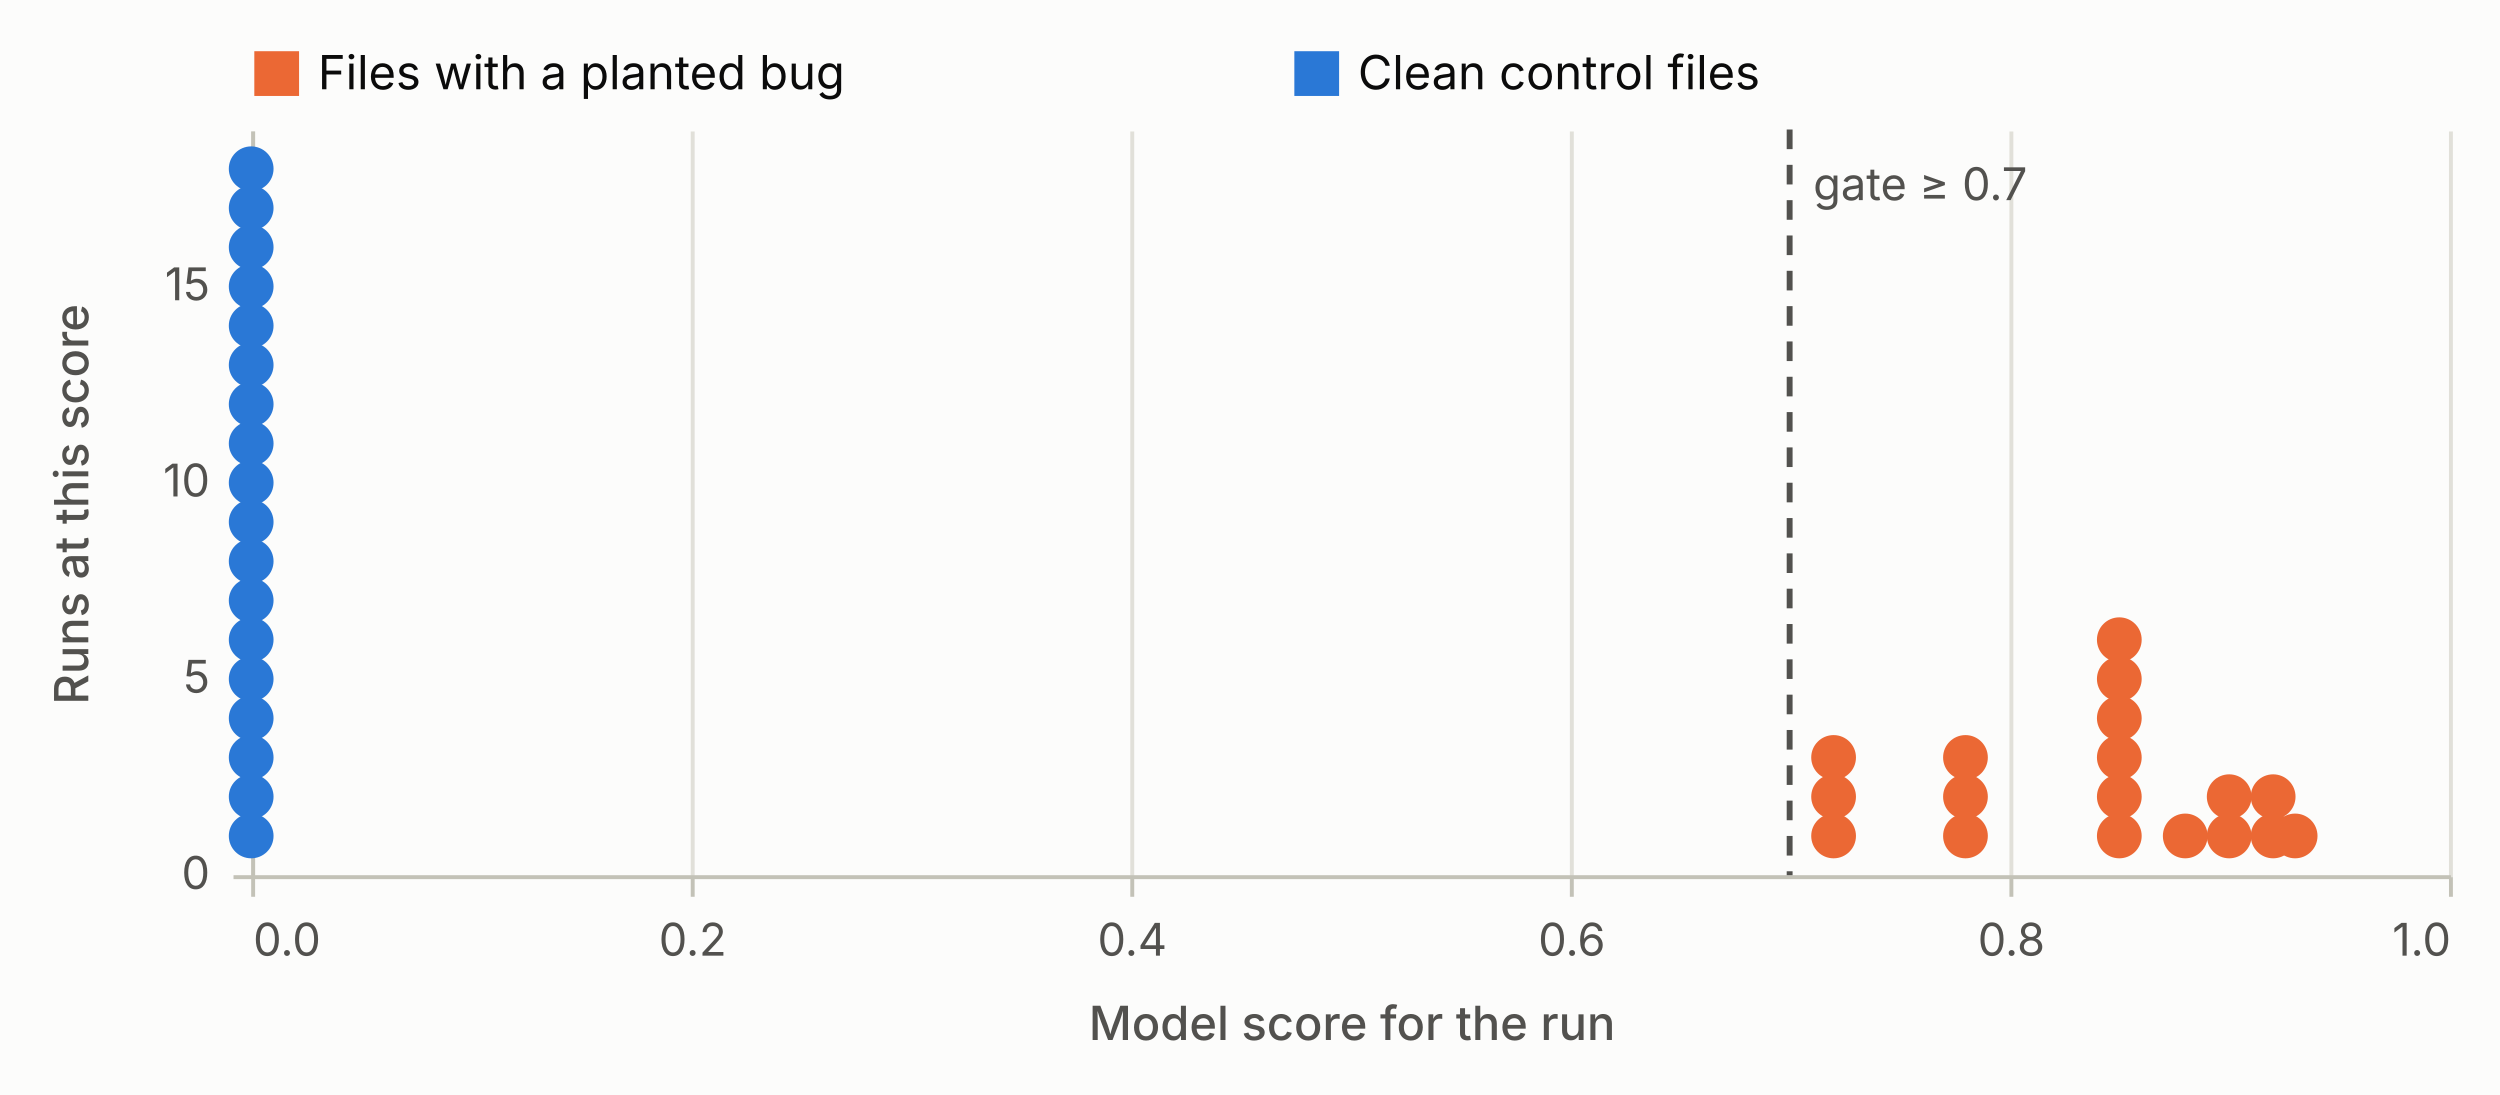
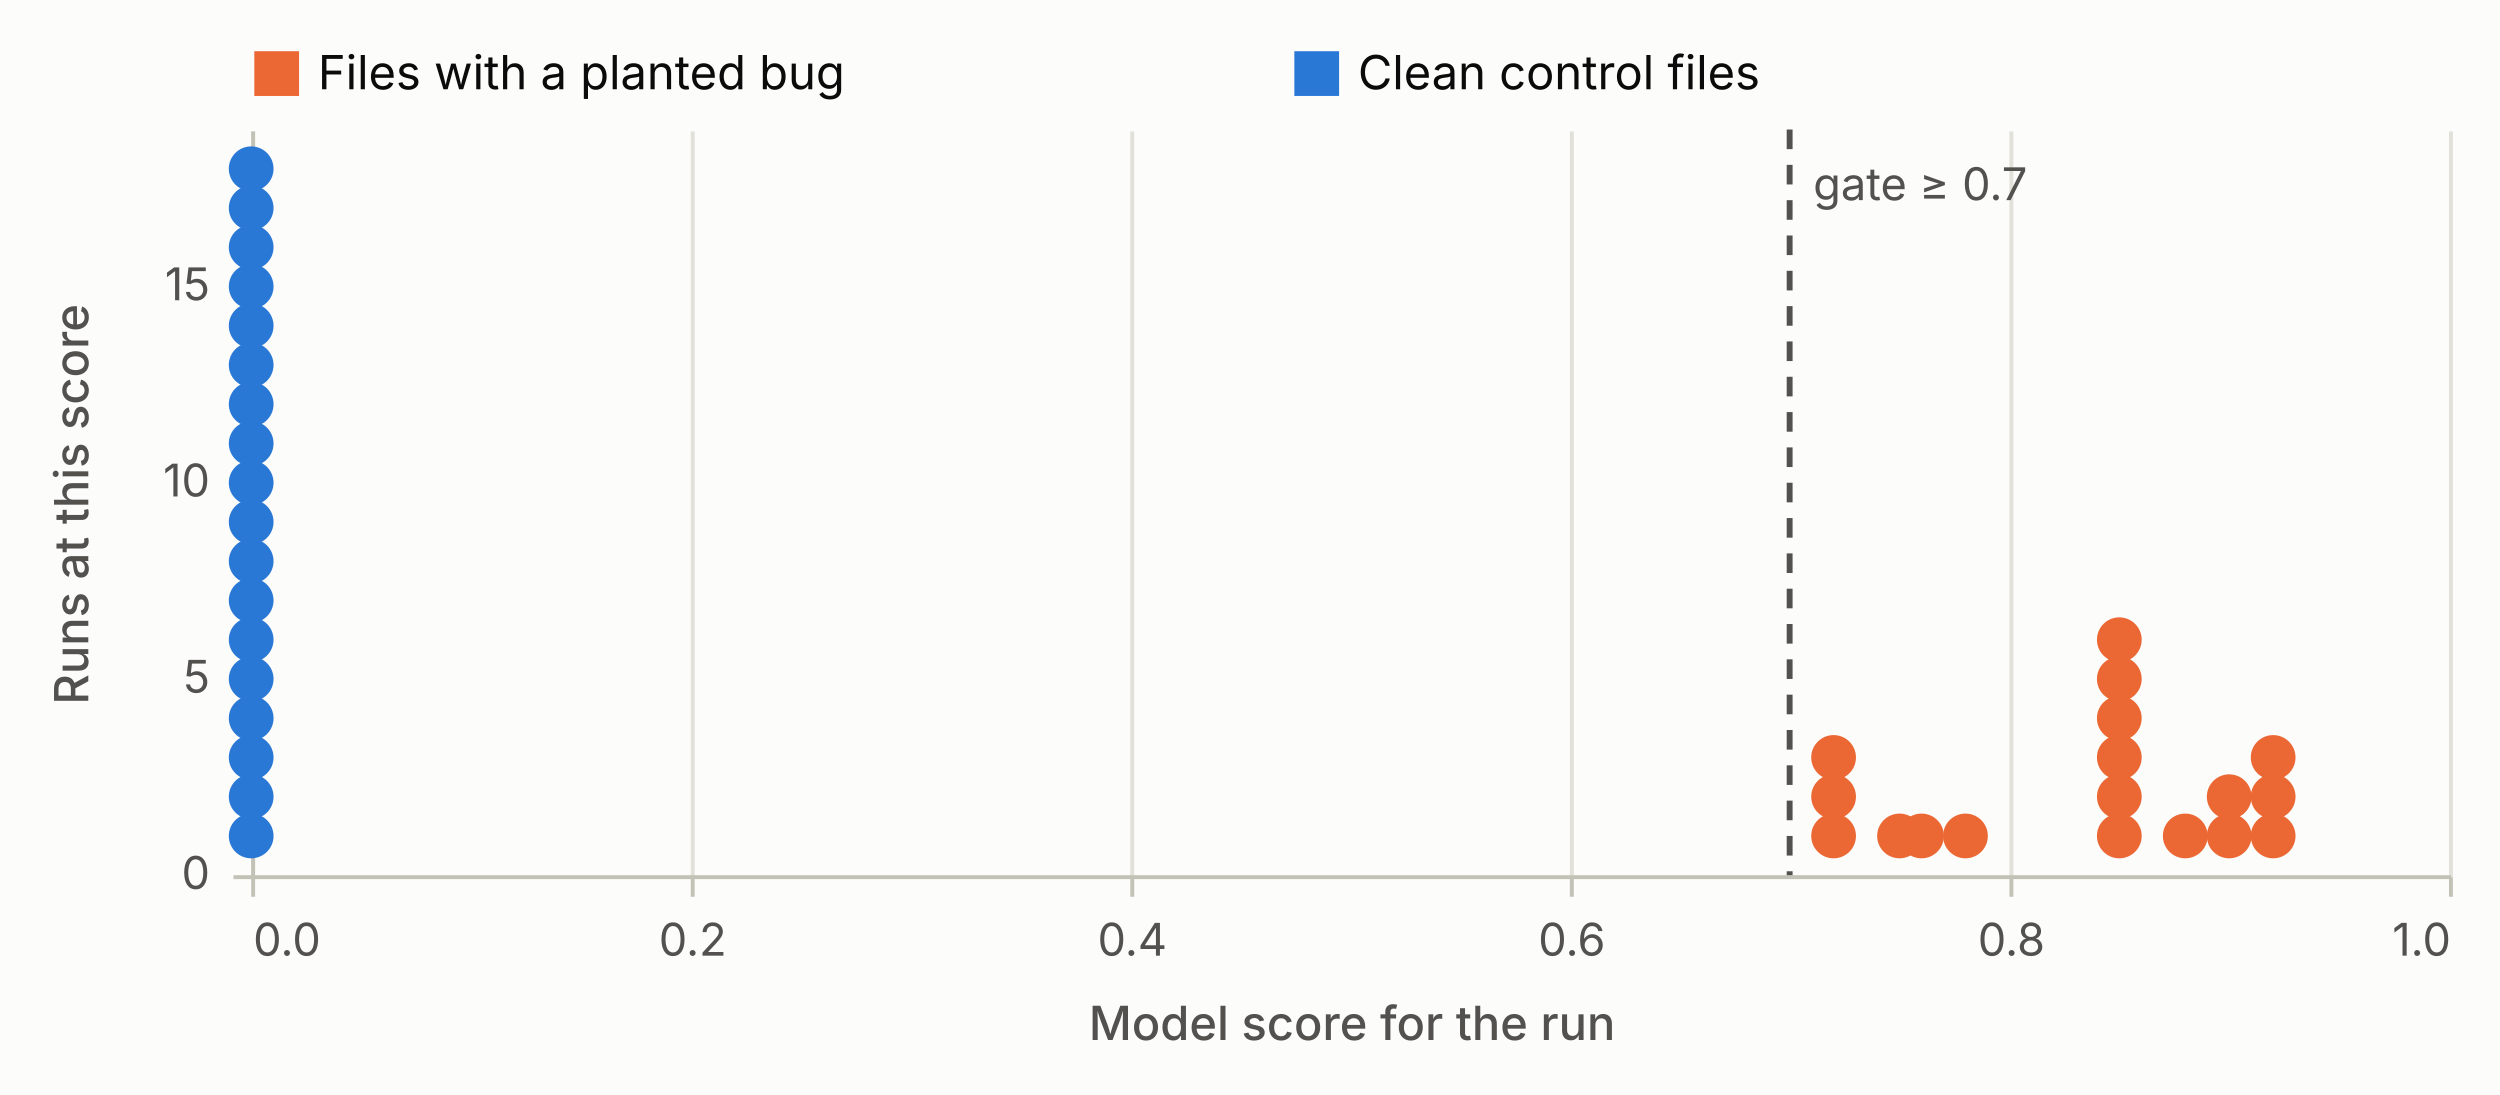
<svg xmlns="http://www.w3.org/2000/svg" style="background:#fcfcfb" version="1.1" class="marks" width="637" height="279" viewBox="0 0 637 279">
  <rect width="637" height="279" fill="#fcfcfb" />
  <g fill="none" stroke-miterlimit="4" transform="translate(64,33)">
    <g class="mark-group role-frame root" role="graphics-object" aria-roledescription="group mark container">
      <g transform="translate(0,0)">
        <path class="background" aria-hidden="true" d="M0,0h560v190h-560Z" />
        <g>
          <g class="mark-group role-axis" aria-hidden="true">
            <g transform="translate(0.5,190.5)">
              <path class="background" aria-hidden="true" d="M0,0h0v0h0Z" pointer-events="none" />
              <g>
                <g class="mark-rule role-axis-grid" pointer-events="none">
                  <line transform="translate(0,-190)" x2="0" y2="190" stroke="#e1e0d9" stroke-width="1" opacity="1" />
                  <line transform="translate(112,-190)" x2="0" y2="190" stroke="#e1e0d9" stroke-width="1" opacity="1" />
                  <line transform="translate(224,-190)" x2="0" y2="190" stroke="#e1e0d9" stroke-width="1" opacity="1" />
                  <line transform="translate(336,-190)" x2="0" y2="190" stroke="#e1e0d9" stroke-width="1" opacity="1" />
                  <line transform="translate(448,-190)" x2="0" y2="190" stroke="#e1e0d9" stroke-width="1" opacity="1" />
                  <line transform="translate(560,-190)" x2="0" y2="190" stroke="#e1e0d9" stroke-width="1" opacity="1" />
                </g>
              </g>
              <path class="foreground" aria-hidden="true" d="" pointer-events="none" display="none" />
            </g>
          </g>
          <g class="mark-group role-axis" role="graphics-symbol" aria-roledescription="axis" aria-label="X-axis titled 'Model score for the run' for a linear scale with values from 0.0 to 1.0">
            <g transform="translate(0.5,190.5)">
              <path class="background" aria-hidden="true" d="M0,0h0v0h0Z" pointer-events="none" />
              <g>
                <g class="mark-rule role-axis-tick" pointer-events="none">
                  <line transform="translate(0,0)" x2="0" y2="5" stroke="#c3c2b7" stroke-width="1" opacity="1" />
                  <line transform="translate(112,0)" x2="0" y2="5" stroke="#c3c2b7" stroke-width="1" opacity="1" />
                  <line transform="translate(224,0)" x2="0" y2="5" stroke="#c3c2b7" stroke-width="1" opacity="1" />
                  <line transform="translate(336,0)" x2="0" y2="5" stroke="#c3c2b7" stroke-width="1" opacity="1" />
                  <line transform="translate(448,0)" x2="0" y2="5" stroke="#c3c2b7" stroke-width="1" opacity="1" />
                  <line transform="translate(560,0)" x2="0" y2="5" stroke="#c3c2b7" stroke-width="1" opacity="1" />
                </g>
                <g class="mark-text role-axis-label" pointer-events="none">
                  <text text-anchor="start" transform="translate(0,20)" font-family="system-ui, -apple-system, &quot;Segoe UI&quot;, sans-serif" font-size="11.5px" fill="#52514e" opacity="1">0.0</text>
                  <text text-anchor="middle" transform="translate(112,20)" font-family="system-ui, -apple-system, &quot;Segoe UI&quot;, sans-serif" font-size="11.5px" fill="#52514e" opacity="1">0.2</text>
                  <text text-anchor="middle" transform="translate(224,20)" font-family="system-ui, -apple-system, &quot;Segoe UI&quot;, sans-serif" font-size="11.5px" fill="#52514e" opacity="1">0.4</text>
                  <text text-anchor="middle" transform="translate(336,20)" font-family="system-ui, -apple-system, &quot;Segoe UI&quot;, sans-serif" font-size="11.5px" fill="#52514e" opacity="1">0.6</text>
                  <text text-anchor="middle" transform="translate(448,20)" font-family="system-ui, -apple-system, &quot;Segoe UI&quot;, sans-serif" font-size="11.5px" fill="#52514e" opacity="1">0.8</text>
                  <text text-anchor="end" transform="translate(560,20)" font-family="system-ui, -apple-system, &quot;Segoe UI&quot;, sans-serif" font-size="11.5px" fill="#52514e" opacity="1">1.0</text>
                </g>
                <g class="mark-rule role-axis-domain" pointer-events="none">
                  <line transform="translate(0,0)" x2="560" y2="0" stroke="#c3c2b7" stroke-width="1" opacity="1" />
                </g>
                <g class="mark-text role-axis-title" pointer-events="none">
                  <text text-anchor="middle" transform="translate(280,41.5)" font-family="system-ui, -apple-system, &quot;Segoe UI&quot;, sans-serif" font-size="12px" font-weight="500" fill="#52514e" opacity="1">Model score for the run</text>
                </g>
              </g>
              <path class="foreground" aria-hidden="true" d="" pointer-events="none" display="none" />
            </g>
          </g>
          <g class="mark-group role-axis" role="graphics-symbol" aria-roledescription="axis" aria-label="Y-axis titled 'Runs at this score' for a linear scale with values from 0 to 19">
            <g transform="translate(0.5,0.5)">
              <path class="background" aria-hidden="true" d="M0,0h0v0h0Z" pointer-events="none" />
              <g>
                <g class="mark-rule role-axis-tick" pointer-events="none">
                  <line transform="translate(0,190)" x2="-5" y2="0" stroke="#c3c2b7" stroke-width="1" opacity="1" />
                  <line transform="translate(0,140)" x2="-5" y2="0" stroke="#c3c2b7" stroke-width="1" opacity="1" />
                  <line transform="translate(0,90)" x2="-5" y2="0" stroke="#c3c2b7" stroke-width="1" opacity="1" />
                  <line transform="translate(0,40)" x2="-5" y2="0" stroke="#c3c2b7" stroke-width="1" opacity="1" />
                </g>
                <g class="mark-text role-axis-label" pointer-events="none">
                  <text text-anchor="end" transform="translate(-11,193)" font-family="system-ui, -apple-system, &quot;Segoe UI&quot;, sans-serif" font-size="11.5px" fill="#52514e" opacity="1">0</text>
                  <text text-anchor="end" transform="translate(-11,143)" font-family="system-ui, -apple-system, &quot;Segoe UI&quot;, sans-serif" font-size="11.5px" fill="#52514e" opacity="1">5</text>
                  <text text-anchor="end" transform="translate(-11,93)" font-family="system-ui, -apple-system, &quot;Segoe UI&quot;, sans-serif" font-size="11.5px" fill="#52514e" opacity="1">10</text>
                  <text text-anchor="end" transform="translate(-11,43)" font-family="system-ui, -apple-system, &quot;Segoe UI&quot;, sans-serif" font-size="11.5px" fill="#52514e" opacity="1">15</text>
                </g>
                <g class="mark-rule role-axis-domain" pointer-events="none">
                  <line transform="translate(0,190)" x2="0" y2="-190" stroke="#c3c2b7" stroke-width="1" opacity="1" />
                </g>
                <g class="mark-text role-axis-title" pointer-events="none">
                  <text text-anchor="middle" transform="translate(-39,95) rotate(-90) translate(0,-3)" font-family="system-ui, -apple-system, &quot;Segoe UI&quot;, sans-serif" font-size="12px" font-weight="500" fill="#52514e" opacity="1">Runs at this score</text>
                </g>
              </g>
              <path class="foreground" aria-hidden="true" d="" pointer-events="none" display="none" />
            </g>
          </g>
          <g class="mark-rule role-mark layer_0_marks" role="graphics-object" aria-roledescription="rule mark container">
            <line aria-label="threshold: 0.7" role="graphics-symbol" aria-roledescription="rule mark" transform="translate(392,0)" x2="0" y2="190" stroke="#52514e" stroke-width="1.5" stroke-dasharray="5,4" />
          </g>
          <g class="mark-text role-mark layer_1_marks" role="graphics-object" aria-roledescription="text mark container">
            <text aria-label="threshold: 0.7; label: gate ≥ 0.7" role="graphics-symbol" aria-roledescription="text mark" text-anchor="start" transform="translate(398,18)" font-family="system-ui, -apple-system, &quot;Segoe UI&quot;, sans-serif" font-size="11.5px" fill="#52514e">gate ≥ 0.7</text>
          </g>
          <g class="mark-symbol role-mark layer_2_marks" role="graphics-object" aria-roledescription="symbol mark container">
            <path aria-label="score: 0; stack: 1; group: Clean control files" role="graphics-symbol" aria-roledescription="circle" transform="translate(0,180)" d="M5.701,0A5.701,5.701,0,1,1,-5.701,0A5.701,5.701,0,1,1,5.701,0" fill="#2a78d6" stroke-width="2" opacity="1" />
            <path aria-label="score: 0; stack: 2; group: Clean control files" role="graphics-symbol" aria-roledescription="circle" transform="translate(0,170)" d="M5.701,0A5.701,5.701,0,1,1,-5.701,0A5.701,5.701,0,1,1,5.701,0" fill="#2a78d6" stroke-width="2" opacity="1" />
            <path aria-label="score: 0; stack: 3; group: Clean control files" role="graphics-symbol" aria-roledescription="circle" transform="translate(0,160)" d="M5.701,0A5.701,5.701,0,1,1,-5.701,0A5.701,5.701,0,1,1,5.701,0" fill="#2a78d6" stroke-width="2" opacity="1" />
            <path aria-label="score: 0.85; stack: 1; group: Files with a planted bug" role="graphics-symbol" aria-roledescription="circle" transform="translate(476,180)" d="M5.701,0A5.701,5.701,0,1,1,-5.701,0A5.701,5.701,0,1,1,5.701,0" fill="#eb6834" stroke-width="2" opacity="1" />
            <path aria-label="score: 0.85; stack: 2; group: Files with a planted bug" role="graphics-symbol" aria-roledescription="circle" transform="translate(476,170)" d="M5.701,0A5.701,5.701,0,1,1,-5.701,0A5.701,5.701,0,1,1,5.701,0" fill="#eb6834" stroke-width="2" opacity="1" />
            <path aria-label="score: 0.85; stack: 3; group: Files with a planted bug" role="graphics-symbol" aria-roledescription="circle" transform="translate(476,160)" d="M5.701,0A5.701,5.701,0,1,1,-5.701,0A5.701,5.701,0,1,1,5.701,0" fill="#eb6834" stroke-width="2" opacity="1" />
            <path aria-label="score: 0; stack: 4; group: Clean control files" role="graphics-symbol" aria-roledescription="circle" transform="translate(0,150)" d="M5.701,0A5.701,5.701,0,1,1,-5.701,0A5.701,5.701,0,1,1,5.701,0" fill="#2a78d6" stroke-width="2" opacity="1" />
            <path aria-label="score: 0; stack: 5; group: Clean control files" role="graphics-symbol" aria-roledescription="circle" transform="translate(0,140)" d="M5.701,0A5.701,5.701,0,1,1,-5.701,0A5.701,5.701,0,1,1,5.701,0" fill="#2a78d6" stroke-width="2" opacity="1" />
            <path aria-label="score: 0; stack: 6; group: Clean control files" role="graphics-symbol" aria-roledescription="circle" transform="translate(0,130)" d="M5.701,0A5.701,5.701,0,1,1,-5.701,0A5.701,5.701,0,1,1,5.701,0" fill="#2a78d6" stroke-width="2" opacity="1" />
            <path aria-label="score: 0.85; stack: 4; group: Files with a planted bug" role="graphics-symbol" aria-roledescription="circle" transform="translate(476,150)" d="M5.701,0A5.701,5.701,0,1,1,-5.701,0A5.701,5.701,0,1,1,5.701,0" fill="#eb6834" stroke-width="2" opacity="1" />
            <path aria-label="score: 0.85; stack: 5; group: Files with a planted bug" role="graphics-symbol" aria-roledescription="circle" transform="translate(476,140)" d="M5.701,0A5.701,5.701,0,1,1,-5.701,0A5.701,5.701,0,1,1,5.701,0" fill="#eb6834" stroke-width="2" opacity="1" />
            <path aria-label="score: 0.85; stack: 6; group: Files with a planted bug" role="graphics-symbol" aria-roledescription="circle" transform="translate(476,130)" d="M5.701,0A5.701,5.701,0,1,1,-5.701,0A5.701,5.701,0,1,1,5.701,0" fill="#eb6834" stroke-width="2" opacity="1" />
            <path aria-label="score: 0.72; stack: 1; group: Files with a planted bug" role="graphics-symbol" aria-roledescription="circle" transform="translate(403.2,180)" d="M5.701,0A5.701,5.701,0,1,1,-5.701,0A5.701,5.701,0,1,1,5.701,0" fill="#eb6834" stroke-width="2" opacity="1" />
            <path aria-label="score: 0.72; stack: 2; group: Files with a planted bug" role="graphics-symbol" aria-roledescription="circle" transform="translate(403.2,170)" d="M5.701,0A5.701,5.701,0,1,1,-5.701,0A5.701,5.701,0,1,1,5.701,0" fill="#eb6834" stroke-width="2" opacity="1" />
-             <path aria-label="score: 0.72; stack: 3; group: Files with a planted bug" role="graphics-symbol" aria-roledescription="circle" transform="translate(403.2,160)" d="M5.701,0A5.701,5.701,0,1,1,-5.701,0A5.701,5.701,0,1,1,5.701,0" fill="#eb6834" stroke-width="2" opacity="1" />
+             <path aria-label="score: 0.75; stack: 1; group: Files with a planted bug" role="graphics-symbol" aria-roledescription="circle" transform="translate(420,180)" d="M5.701,0A5.701,5.701,0,1,1,-5.701,0A5.701,5.701,0,1,1,5.701,0" fill="#eb6834" stroke-width="2" opacity="1" />
            <path aria-label="score: 0; stack: 7; group: Clean control files" role="graphics-symbol" aria-roledescription="circle" transform="translate(0,120)" d="M5.701,0A5.701,5.701,0,1,1,-5.701,0A5.701,5.701,0,1,1,5.701,0" fill="#2a78d6" stroke-width="2" opacity="1" />
            <path aria-label="score: 0; stack: 8; group: Clean control files" role="graphics-symbol" aria-roledescription="circle" transform="translate(0,110)" d="M5.701,0A5.701,5.701,0,1,1,-5.701,0A5.701,5.701,0,1,1,5.701,0" fill="#2a78d6" stroke-width="2" opacity="1" />
            <path aria-label="score: 0; stack: 9; group: Clean control files" role="graphics-symbol" aria-roledescription="circle" transform="translate(0,100)" d="M5.701,0A5.701,5.701,0,1,1,-5.701,0A5.701,5.701,0,1,1,5.701,0" fill="#2a78d6" stroke-width="2" opacity="1" />
            <path aria-label="score: 0; stack: 10; group: Clean control files" role="graphics-symbol" aria-roledescription="circle" transform="translate(0,90)" d="M5.701,0A5.701,5.701,0,1,1,-5.701,0A5.701,5.701,0,1,1,5.701,0" fill="#2a78d6" stroke-width="2" opacity="1" />
            <path aria-label="score: 0; stack: 11; group: Clean control files" role="graphics-symbol" aria-roledescription="circle" transform="translate(0,80)" d="M5.701,0A5.701,5.701,0,1,1,-5.701,0A5.701,5.701,0,1,1,5.701,0" fill="#2a78d6" stroke-width="2" opacity="1" />
            <path aria-label="score: 0; stack: 12; group: Clean control files" role="graphics-symbol" aria-roledescription="circle" transform="translate(0,70)" d="M5.701,0A5.701,5.701,0,1,1,-5.701,0A5.701,5.701,0,1,1,5.701,0" fill="#2a78d6" stroke-width="2" opacity="1" />
            <path aria-label="score: 0; stack: 13; group: Clean control files" role="graphics-symbol" aria-roledescription="circle" transform="translate(0,60)" d="M5.701,0A5.701,5.701,0,1,1,-5.701,0A5.701,5.701,0,1,1,5.701,0" fill="#2a78d6" stroke-width="2" opacity="1" />
            <path aria-label="score: 0; stack: 14; group: Clean control files" role="graphics-symbol" aria-roledescription="circle" transform="translate(0,50)" d="M5.701,0A5.701,5.701,0,1,1,-5.701,0A5.701,5.701,0,1,1,5.701,0" fill="#2a78d6" stroke-width="2" opacity="1" />
            <path aria-label="score: 0; stack: 15; group: Clean control files" role="graphics-symbol" aria-roledescription="circle" transform="translate(0,40)" d="M5.701,0A5.701,5.701,0,1,1,-5.701,0A5.701,5.701,0,1,1,5.701,0" fill="#2a78d6" stroke-width="2" opacity="1" />
            <path aria-label="score: 0.92; stack: 1; group: Files with a planted bug" role="graphics-symbol" aria-roledescription="circle" transform="translate(515.2,180)" d="M5.701,0A5.701,5.701,0,1,1,-5.701,0A5.701,5.701,0,1,1,5.701,0" fill="#eb6834" stroke-width="2" opacity="1" />
-             <path aria-label="score: 0.93; stack: 1; group: Files with a planted bug" role="graphics-symbol" aria-roledescription="circle" transform="translate(520.8,180)" d="M5.701,0A5.701,5.701,0,1,1,-5.701,0A5.701,5.701,0,1,1,5.701,0" fill="#eb6834" stroke-width="2" opacity="1" />
            <path aria-label="score: 0.92; stack: 2; group: Files with a planted bug" role="graphics-symbol" aria-roledescription="circle" transform="translate(515.2,170)" d="M5.701,0A5.701,5.701,0,1,1,-5.701,0A5.701,5.701,0,1,1,5.701,0" fill="#eb6834" stroke-width="2" opacity="1" />
+             <path aria-label="score: 0.92; stack: 3; group: Files with a planted bug" role="graphics-symbol" aria-roledescription="circle" transform="translate(515.2,160)" d="M5.701,0A5.701,5.701,0,1,1,-5.701,0A5.701,5.701,0,1,1,5.701,0" fill="#eb6834" stroke-width="2" opacity="1" />
            <path aria-label="score: 0; stack: 16; group: Clean control files" role="graphics-symbol" aria-roledescription="circle" transform="translate(0,30)" d="M5.701,0A5.701,5.701,0,1,1,-5.701,0A5.701,5.701,0,1,1,5.701,0" fill="#2a78d6" stroke-width="2" opacity="1" />
            <path aria-label="score: 0; stack: 17; group: Clean control files" role="graphics-symbol" aria-roledescription="circle" transform="translate(0,20)" d="M5.701,0A5.701,5.701,0,1,1,-5.701,0A5.701,5.701,0,1,1,5.701,0" fill="#2a78d6" stroke-width="2" opacity="1" />
            <path aria-label="score: 0; stack: 18; group: Clean control files" role="graphics-symbol" aria-roledescription="circle" transform="translate(0,10)" d="M5.701,0A5.701,5.701,0,1,1,-5.701,0A5.701,5.701,0,1,1,5.701,0" fill="#2a78d6" stroke-width="2" opacity="1" />
            <path aria-label="score: 0.9; stack: 1; group: Files with a planted bug" role="graphics-symbol" aria-roledescription="circle" transform="translate(504,180)" d="M5.701,0A5.701,5.701,0,1,1,-5.701,0A5.701,5.701,0,1,1,5.701,0" fill="#eb6834" stroke-width="2" opacity="1" />
+             <path aria-label="score: 0.88; stack: 1; group: Files with a planted bug" role="graphics-symbol" aria-roledescription="circle" transform="translate(492.8,180)" d="M5.701,0A5.701,5.701,0,1,1,-5.701,0A5.701,5.701,0,1,1,5.701,0" fill="#eb6834" stroke-width="2" opacity="1" />
            <path aria-label="score: 0.9; stack: 2; group: Files with a planted bug" role="graphics-symbol" aria-roledescription="circle" transform="translate(504,170)" d="M5.701,0A5.701,5.701,0,1,1,-5.701,0A5.701,5.701,0,1,1,5.701,0" fill="#eb6834" stroke-width="2" opacity="1" />
-             <path aria-label="score: 0.88; stack: 1; group: Files with a planted bug" role="graphics-symbol" aria-roledescription="circle" transform="translate(492.8,180)" d="M5.701,0A5.701,5.701,0,1,1,-5.701,0A5.701,5.701,0,1,1,5.701,0" fill="#eb6834" stroke-width="2" opacity="1" />
+             <path aria-label="score: 0.72; stack: 3; group: Files with a planted bug" role="graphics-symbol" aria-roledescription="circle" transform="translate(403.2,160)" d="M5.701,0A5.701,5.701,0,1,1,-5.701,0A5.701,5.701,0,1,1,5.701,0" fill="#eb6834" stroke-width="2" opacity="1" />
            <path aria-label="score: 0.78; stack: 1; group: Files with a planted bug" role="graphics-symbol" aria-roledescription="circle" transform="translate(436.8,180)" d="M5.701,0A5.701,5.701,0,1,1,-5.701,0A5.701,5.701,0,1,1,5.701,0" fill="#eb6834" stroke-width="2" opacity="1" />
-             <path aria-label="score: 0.78; stack: 2; group: Files with a planted bug" role="graphics-symbol" aria-roledescription="circle" transform="translate(436.8,170)" d="M5.701,0A5.701,5.701,0,1,1,-5.701,0A5.701,5.701,0,1,1,5.701,0" fill="#eb6834" stroke-width="2" opacity="1" />
-             <path aria-label="score: 0.78; stack: 3; group: Files with a planted bug" role="graphics-symbol" aria-roledescription="circle" transform="translate(436.8,160)" d="M5.701,0A5.701,5.701,0,1,1,-5.701,0A5.701,5.701,0,1,1,5.701,0" fill="#eb6834" stroke-width="2" opacity="1" />
+             <path aria-label="score: 0.76; stack: 1; group: Files with a planted bug" role="graphics-symbol" aria-roledescription="circle" transform="translate(425.6,180)" d="M5.701,0A5.701,5.701,0,1,1,-5.701,0A5.701,5.701,0,1,1,5.701,0" fill="#eb6834" stroke-width="2" opacity="1" />
          </g>
          <g class="mark-group role-legend" role="graphics-symbol" aria-roledescription="legend" aria-label="Symbol legend for fill color with 2 values: Files with a planted bug, Clean control files">
            <g transform="translate(0,-21)">
              <path class="background" aria-hidden="true" d="M0,0h464v13h-464Z" pointer-events="none" />
              <g>
                <g class="mark-group role-legend-entry">
                  <g transform="translate(0,0)">
                    <path class="background" aria-hidden="true" d="M0,0h0v0h0Z" pointer-events="none" />
                    <g>
                      <g class="mark-group role-scope" role="graphics-object" aria-roledescription="group mark container">
                        <g transform="translate(0,0.25)">
                          <path class="background" aria-hidden="true" d="M0,0h247v12.5h-247Z" pointer-events="none" opacity="1" />
                          <g>
                            <g class="mark-symbol role-legend-symbol" pointer-events="none">
                              <path transform="translate(6.5,6.5)" d="M-5.701,-5.701h11.402v11.402h-11.402Z" fill="#eb6834" stroke-width="1.5" opacity="1" />
                            </g>
                            <g class="mark-text role-legend-label" pointer-events="none">
                              <text text-anchor="start" transform="translate(17,10.5)" font-family="system-ui, -apple-system, &quot;Segoe UI&quot;, sans-serif" font-size="12px" fill="#0b0b0b" opacity="1">Files with a planted bug</text>
                            </g>
                          </g>
                          <path class="foreground" aria-hidden="true" d="" pointer-events="none" display="none" />
                        </g>
                        <g transform="translate(265,0.25)">
                          <path class="background" aria-hidden="true" d="M0,0h199v12.5h-199Z" pointer-events="none" opacity="1" />
                          <g>
                            <g class="mark-symbol role-legend-symbol" pointer-events="none">
                              <path transform="translate(6.5,6.5)" d="M-5.701,-5.701h11.402v11.402h-11.402Z" fill="#2a78d6" stroke-width="1.5" opacity="1" />
                            </g>
                            <g class="mark-text role-legend-label" pointer-events="none">
                              <text text-anchor="start" transform="translate(17,10.5)" font-family="system-ui, -apple-system, &quot;Segoe UI&quot;, sans-serif" font-size="12px" fill="#0b0b0b" opacity="1">Clean control files</text>
                            </g>
                          </g>
                          <path class="foreground" aria-hidden="true" d="" pointer-events="none" display="none" />
                        </g>
                      </g>
                    </g>
                    <path class="foreground" aria-hidden="true" d="" pointer-events="none" display="none" />
                  </g>
                </g>
              </g>
              <path class="foreground" aria-hidden="true" d="" pointer-events="none" display="none" />
            </g>
          </g>
        </g>
        <path class="foreground" aria-hidden="true" d="" display="none" />
      </g>
    </g>
  </g>
</svg>
